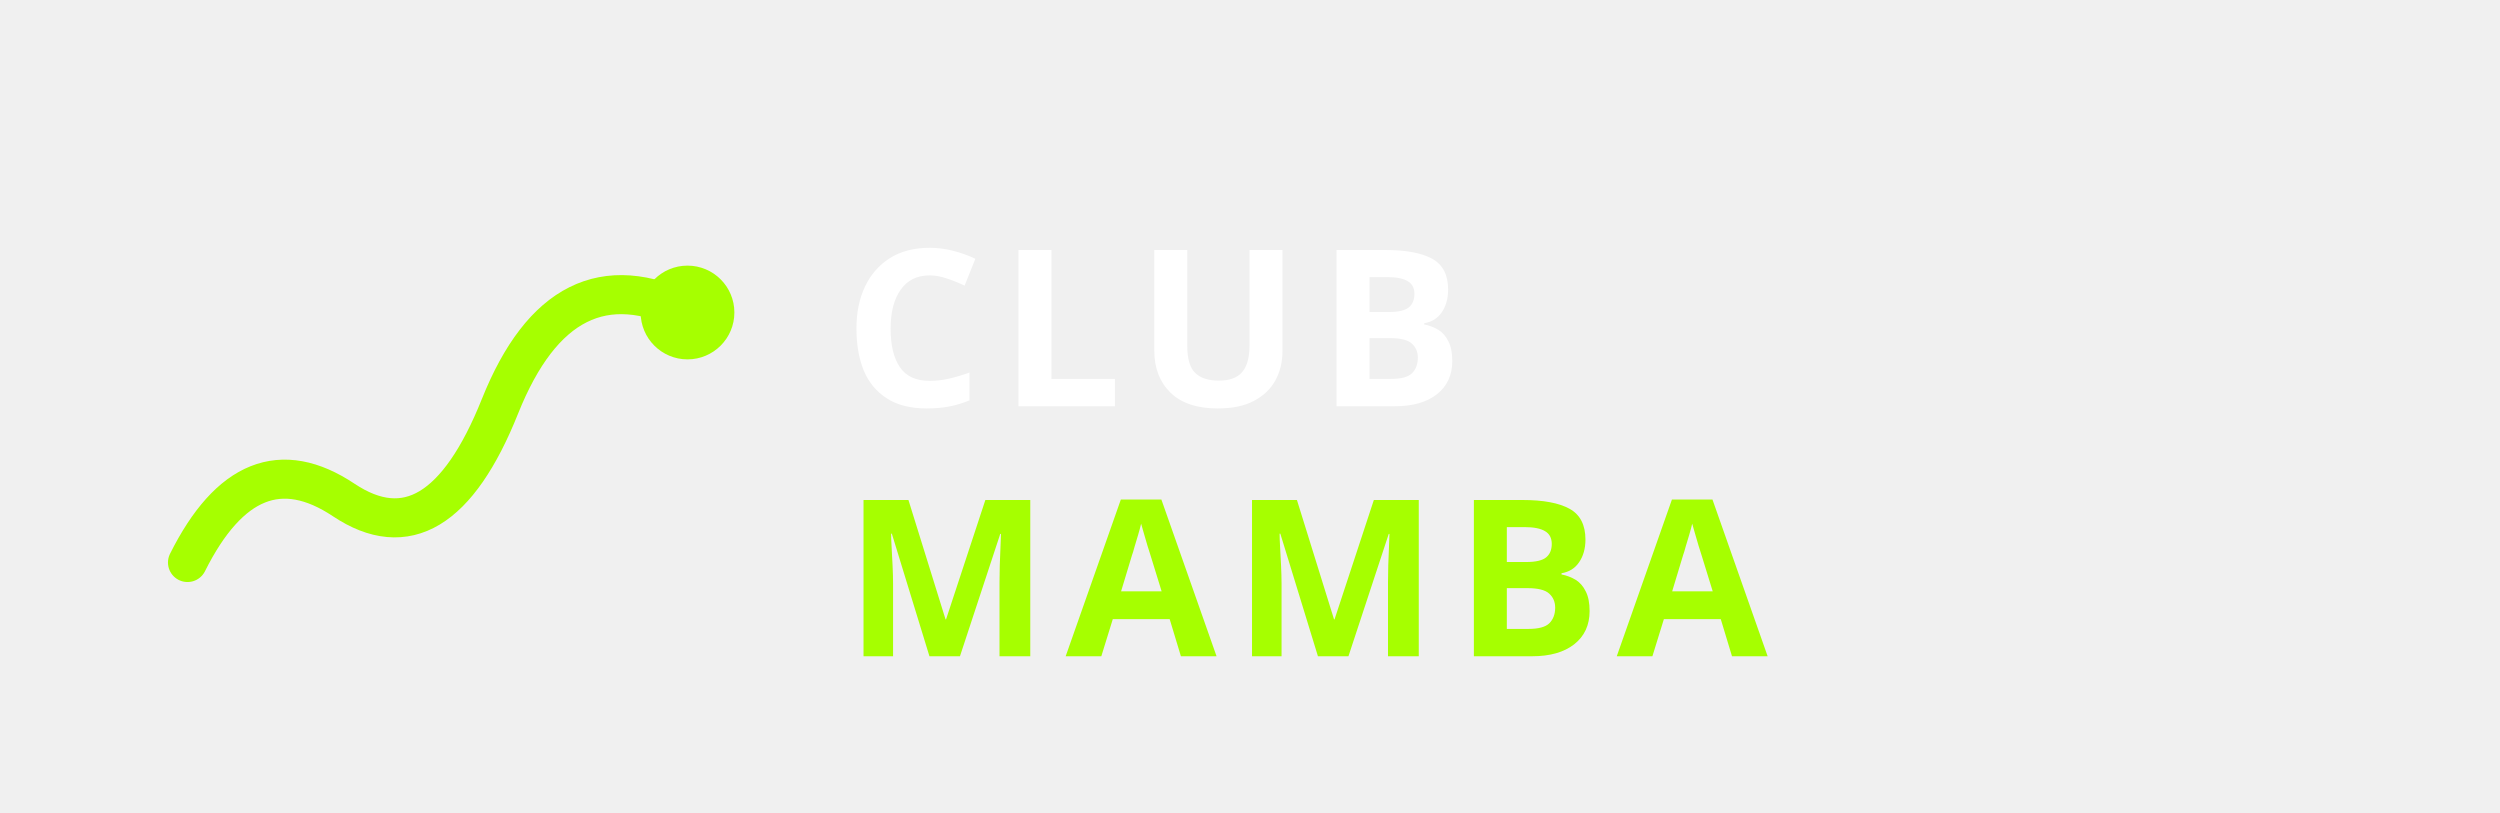
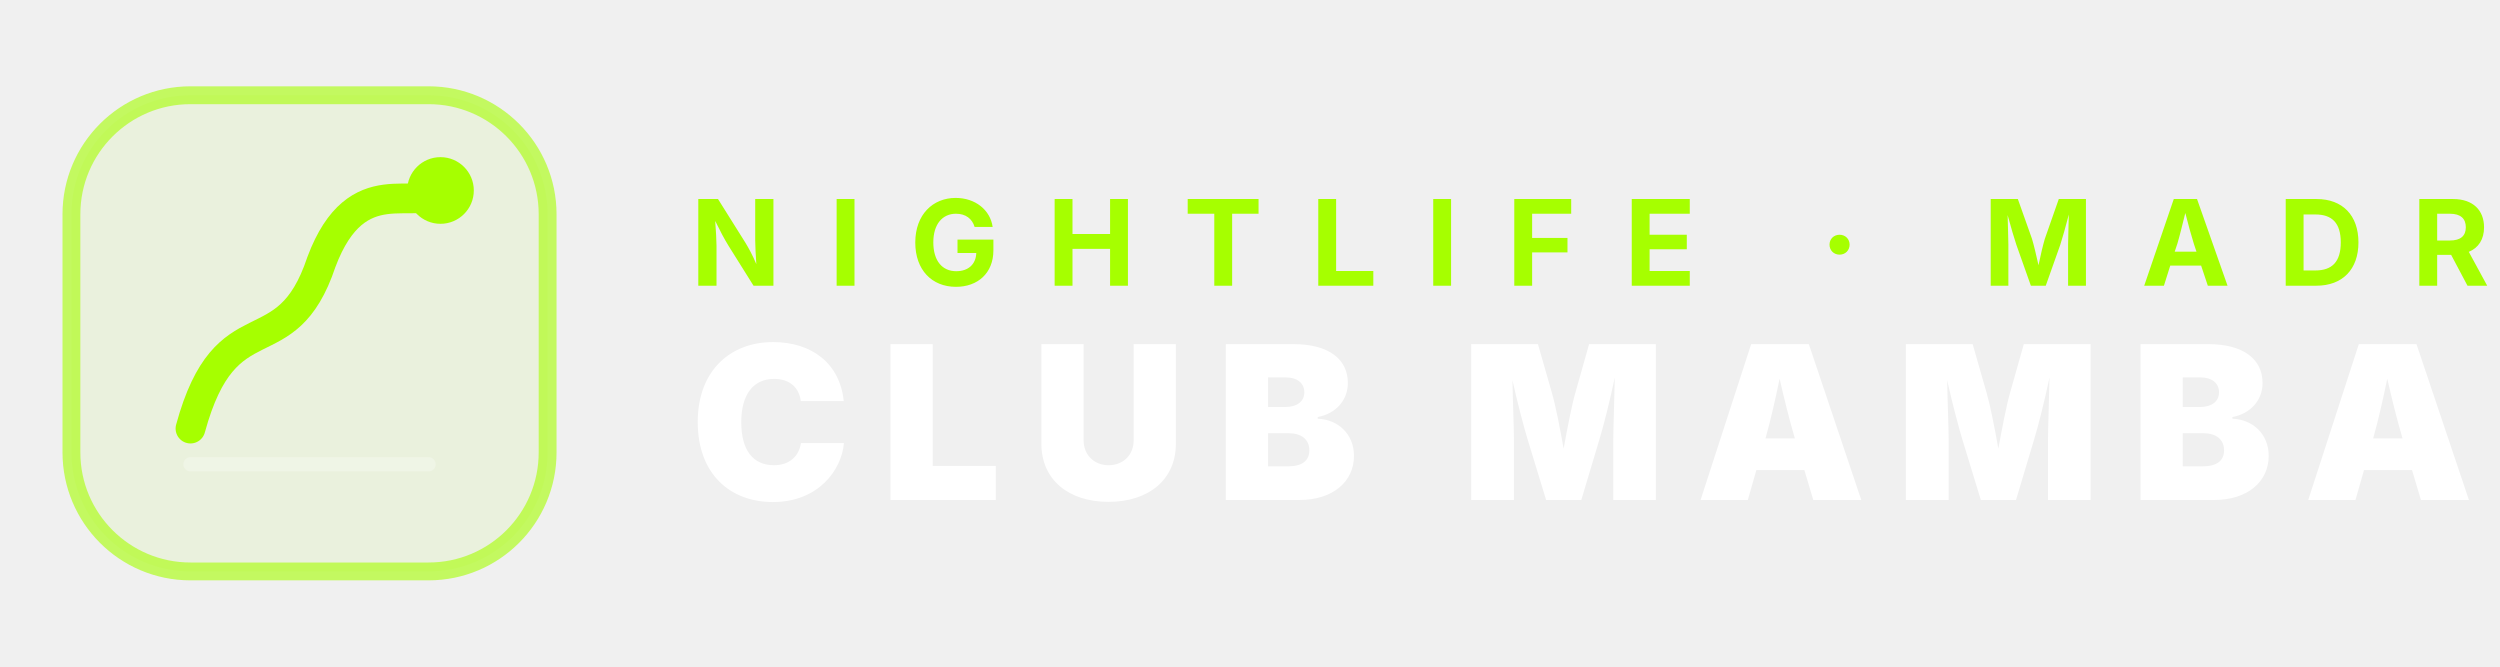
- <svg xmlns="http://www.w3.org/2000/svg" viewBox="0 0 160 52" fill="none">
-   <path d="M12 36 Q16 28 22 32 Q28 36 32 26 Q36 16 44 20" stroke="#A6FF00" stroke-width="2.5" stroke-linecap="round" fill="none" />
-   <circle cx="44" cy="20" r="3" fill="#A6FF00" />
-   <text x="54" y="26" font-family="Arial Black, sans-serif" font-weight="900" font-size="14" fill="#FFFFFF" letter-spacing="1">CLUB</text>
-   <text x="54" y="42" font-family="Arial Black, sans-serif" font-weight="900" font-size="14" fill="#A6FF00" letter-spacing="1">MAMBA</text>
+ <svg xmlns="http://www.w3.org/2000/svg" viewBox="0 0 210 56" fill="none">
+   <rect x="6" y="8" width="40" height="40" rx="10" fill="#A6FF00" fill-opacity="0.08" stroke="#A6FF00" stroke-width="1.5" stroke-opacity="0.6" />
+   <path d="M16 36 C19 25, 24 31, 27 22 C30 14, 35 18, 37 16" stroke="#A6FF00" stroke-width="2.5" stroke-linecap="round" fill="none" />
+   <circle cx="37" cy="16" r="2.8" fill="#A6FF00" />
+   <path d="M16 39 H36" stroke="#FFFFFF" stroke-opacity="0.25" stroke-width="1.2" stroke-linecap="round" />
+   <text x="58" y="24" font-family="system-ui, -apple-system, 'Segoe UI', sans-serif" font-weight="700" font-size="10" fill="#A6FF00" letter-spacing="4">NIGHTLIFE · MADRID</text>
+   <text x="58" y="42" font-family="system-ui, -apple-system, 'Segoe UI', sans-serif" font-weight="900" font-size="18" fill="#FFFFFF" letter-spacing="2.5">CLUB MAMBA</text>
</svg>
